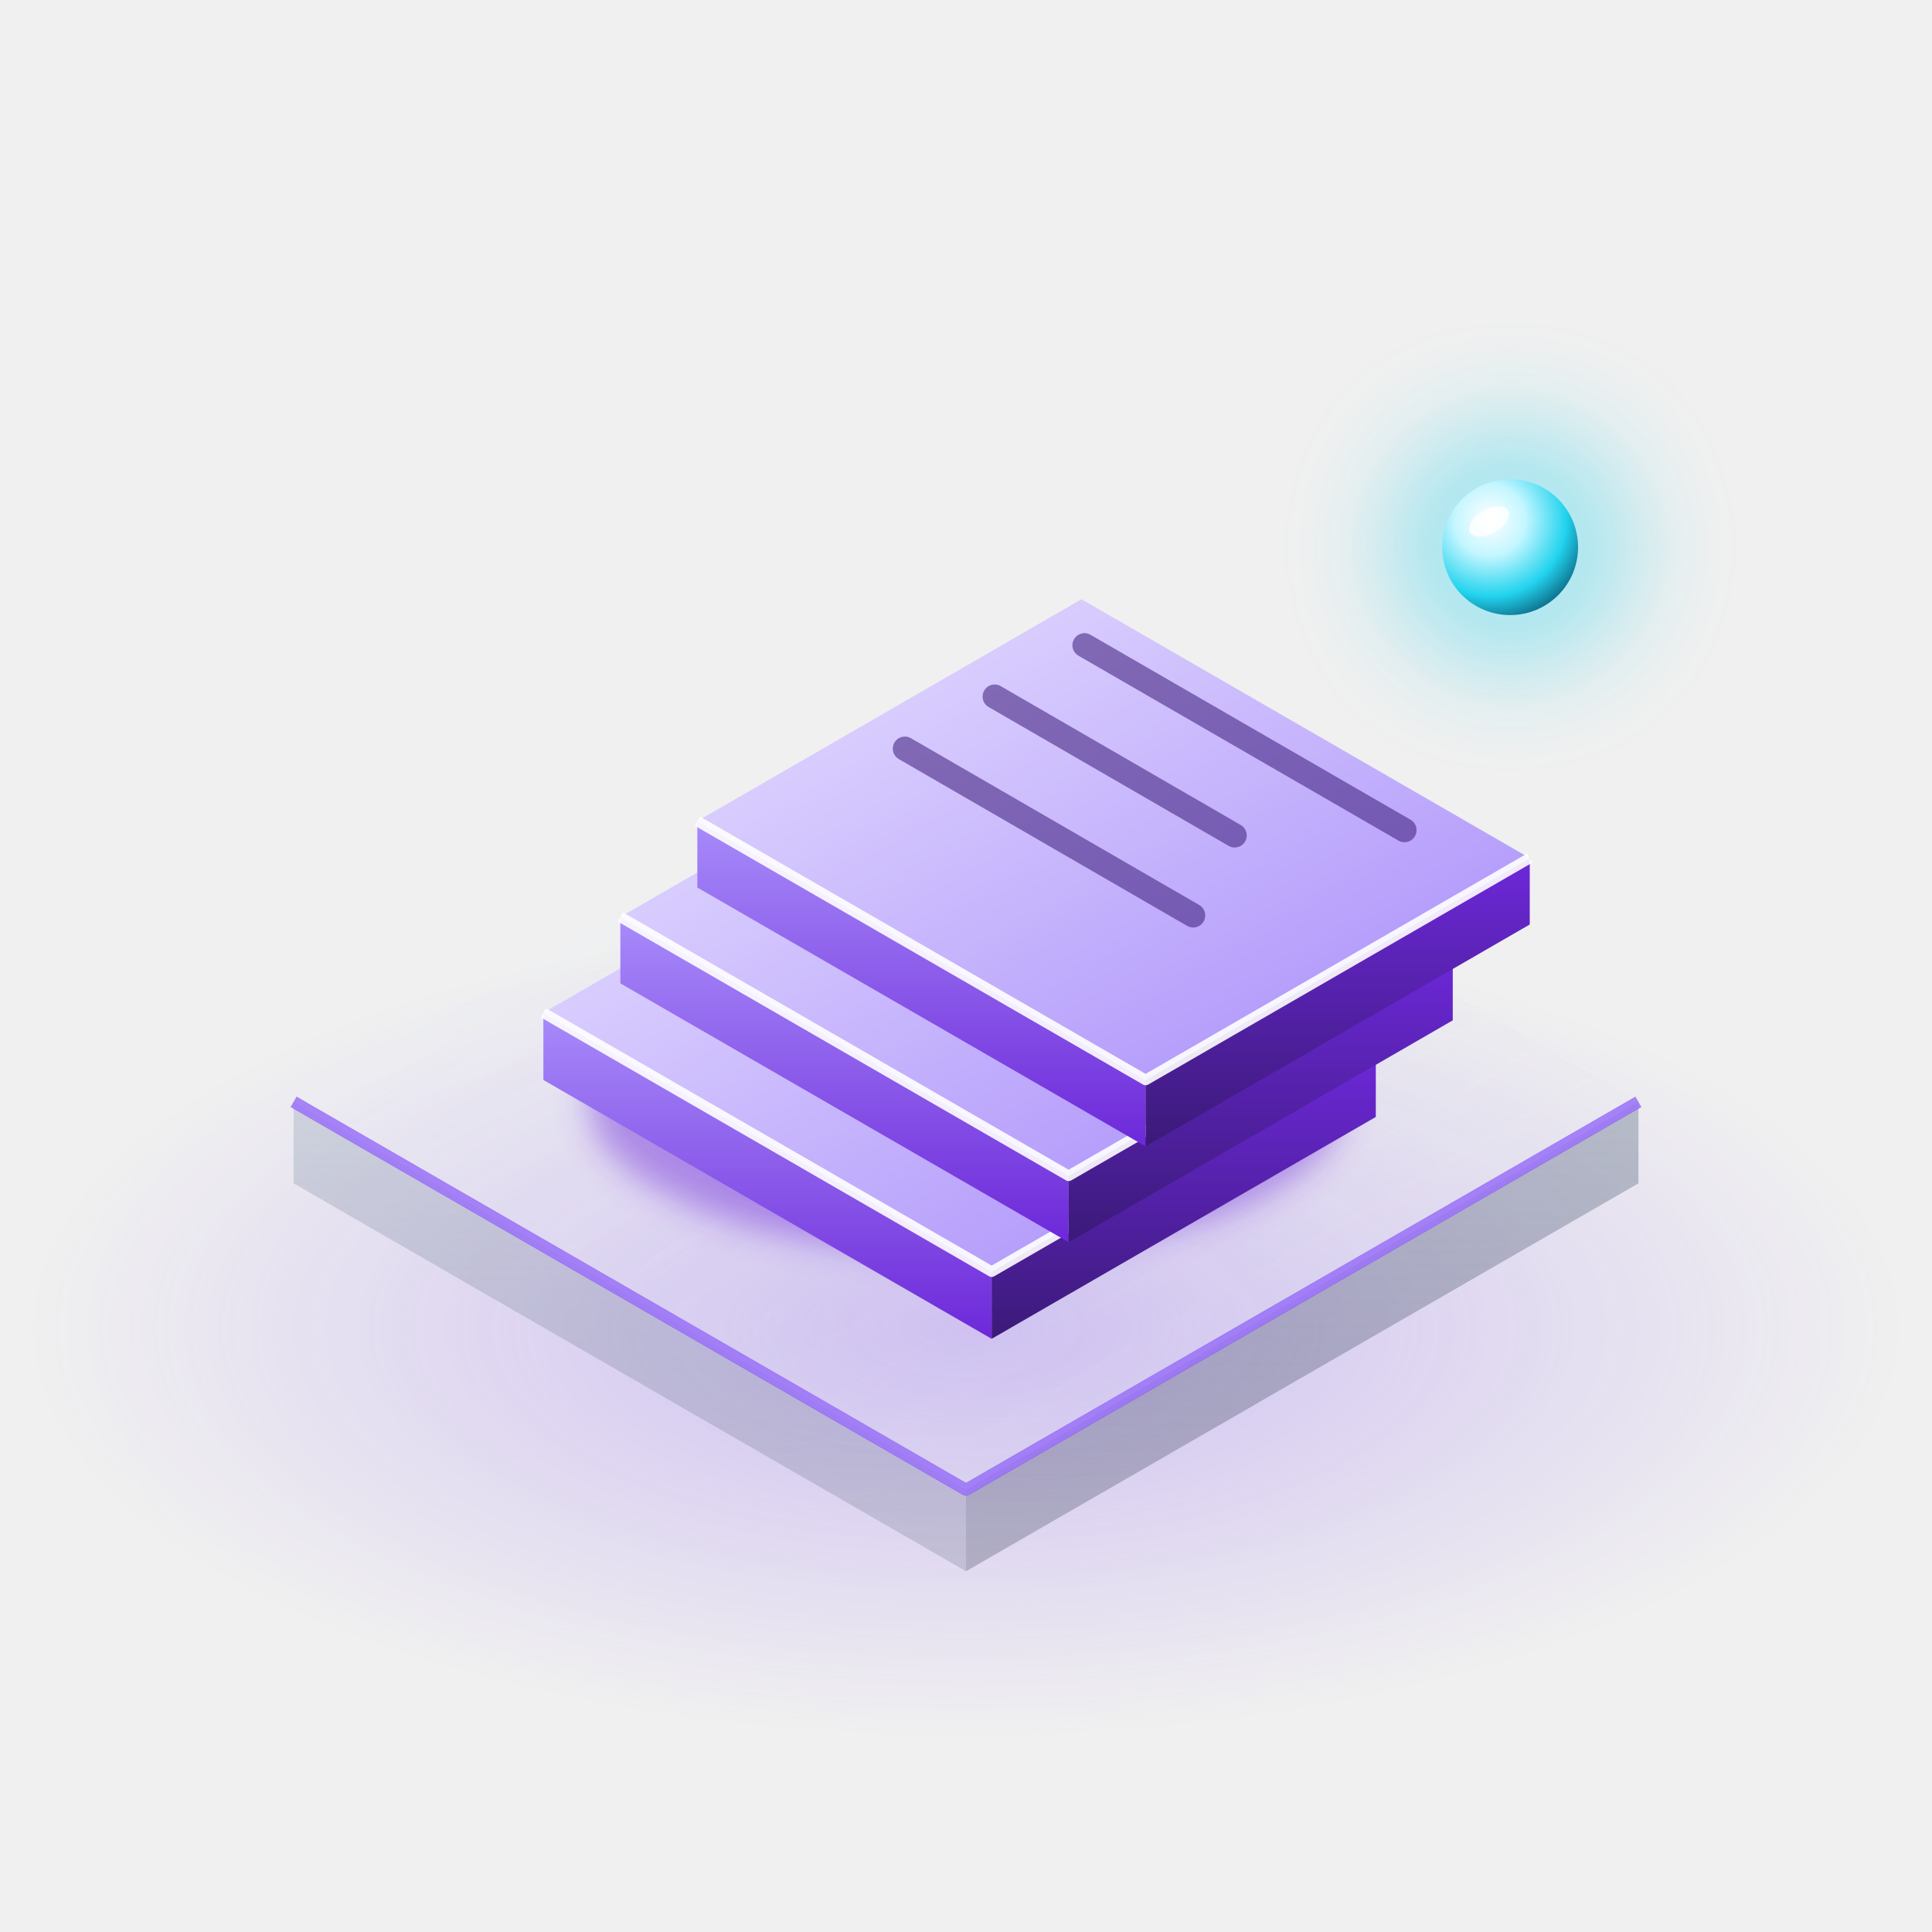
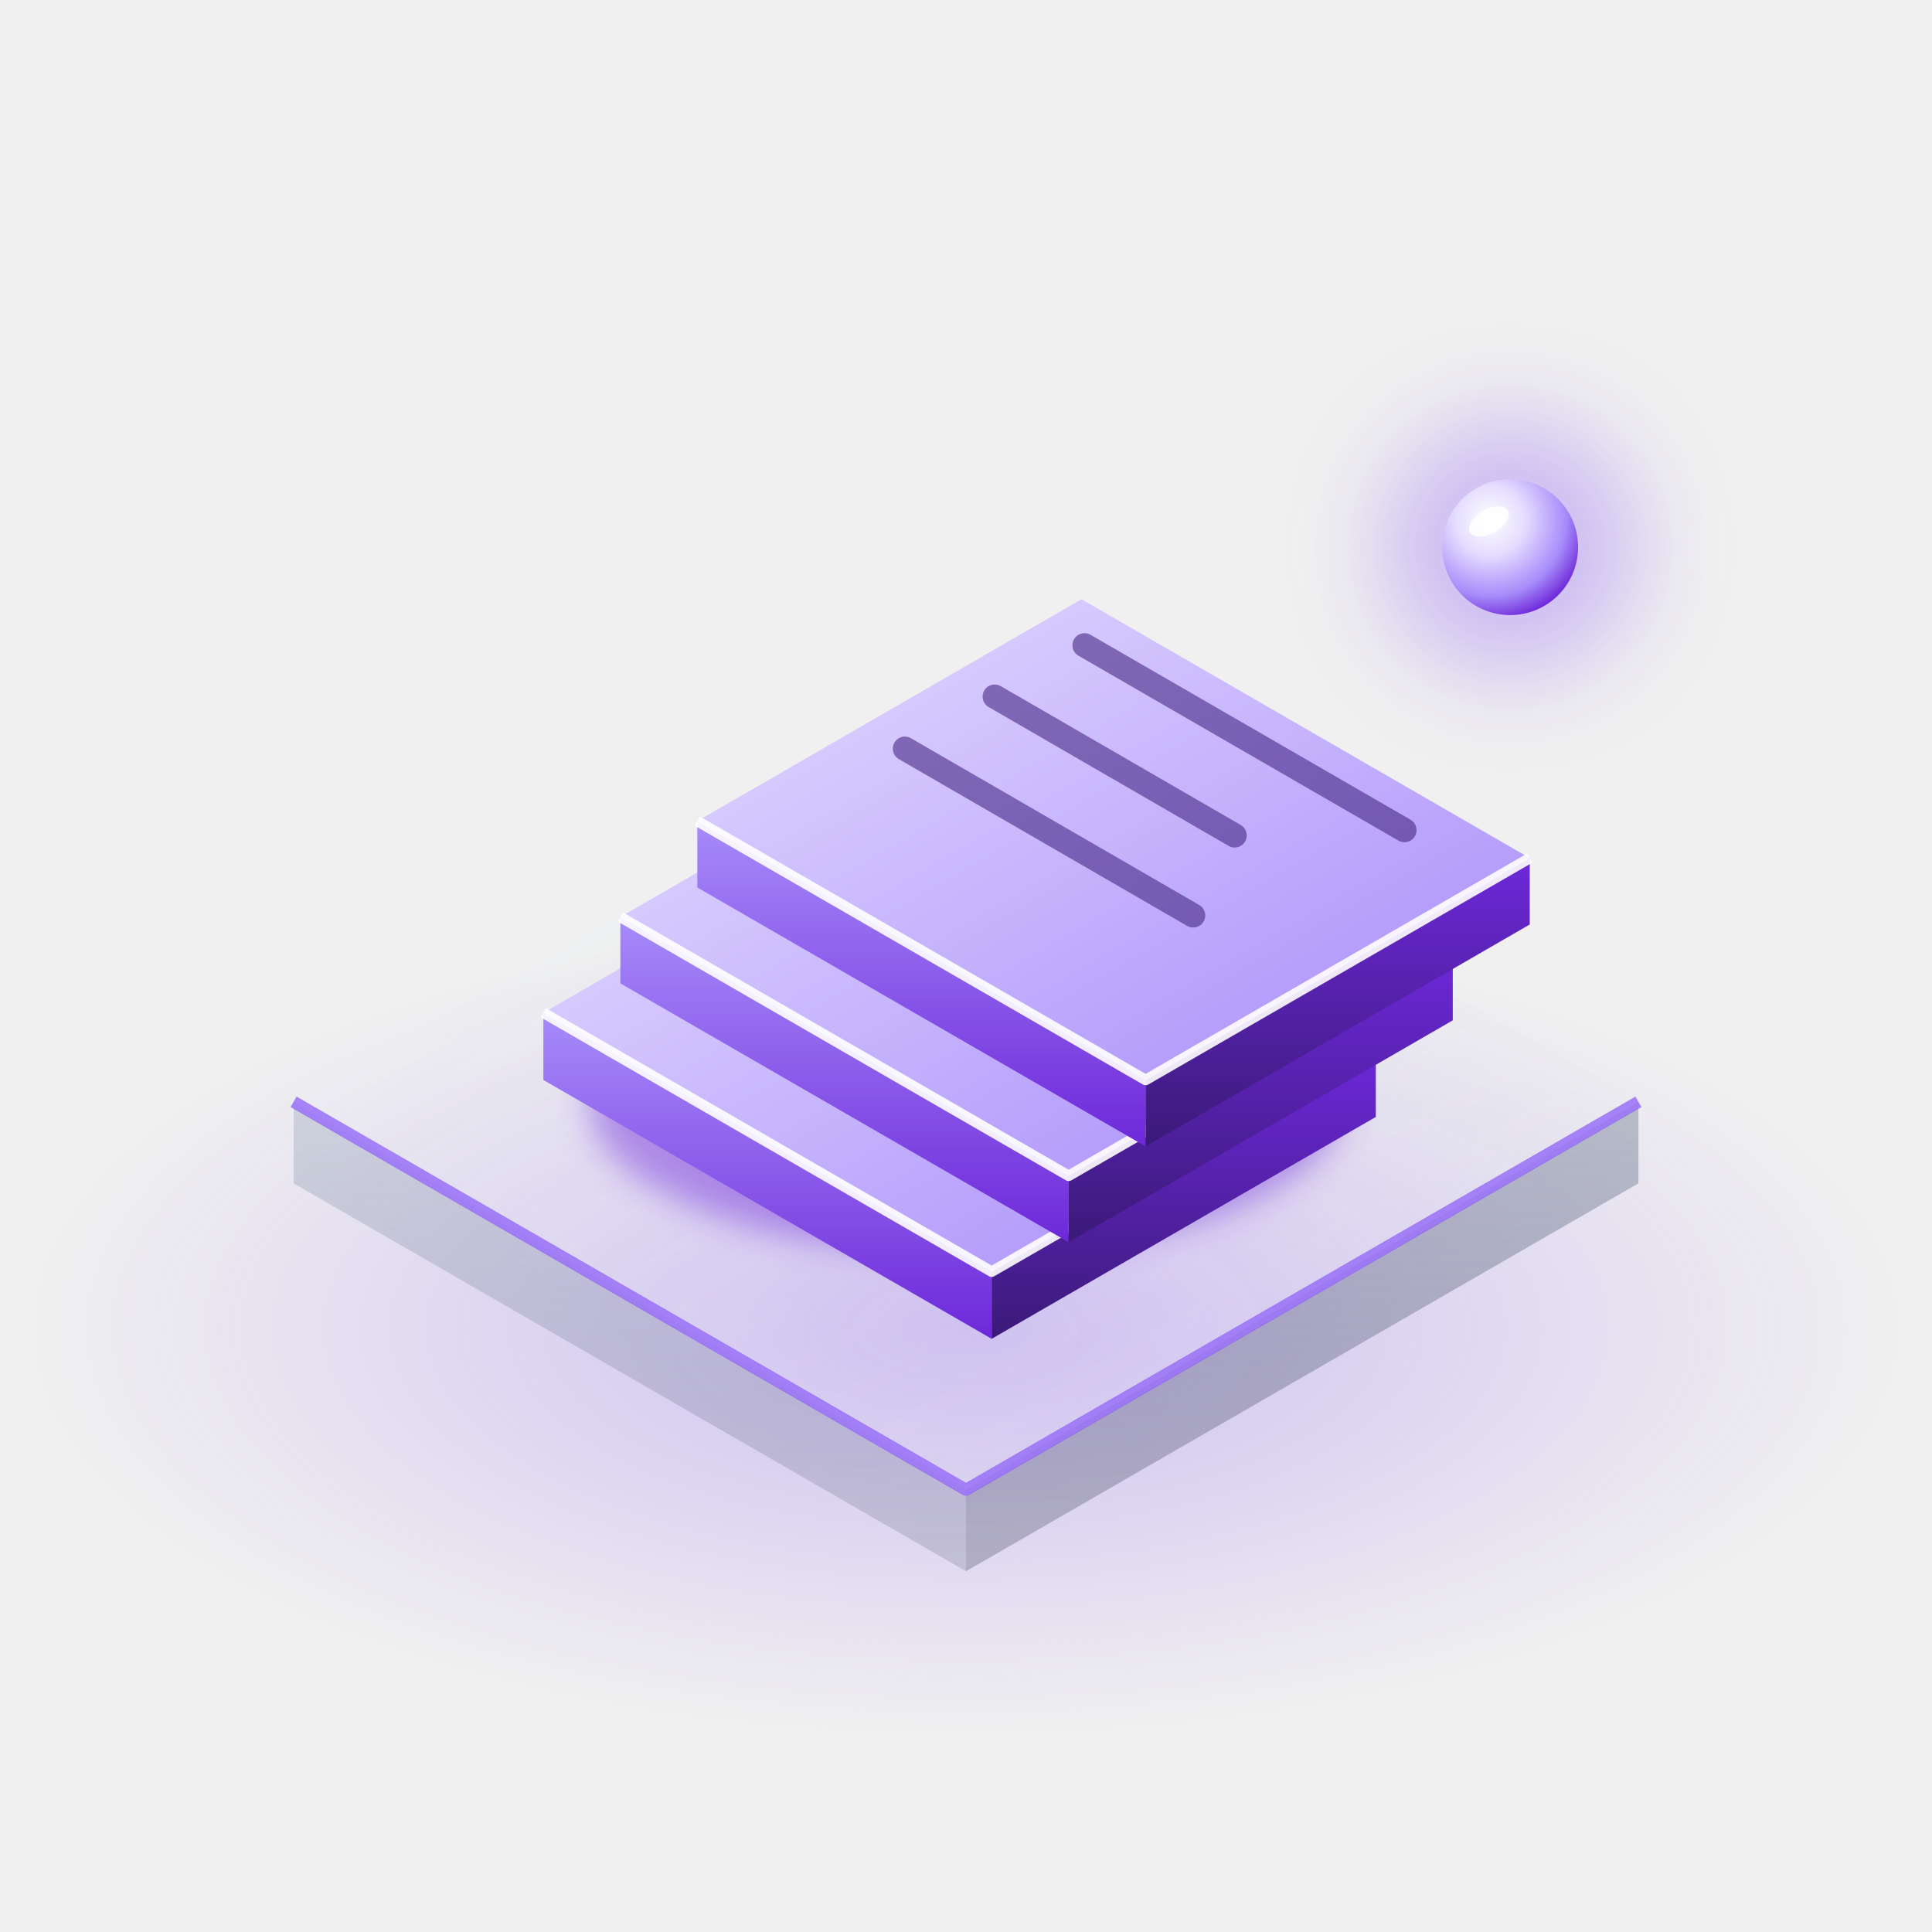
<svg xmlns="http://www.w3.org/2000/svg" viewBox="0 0 256 256" width="256" height="256" fill="none">
  <defs>
    <linearGradient id="llmd-top" x1="0" y1="0" x2="1" y2="1">
-       <stop offset="0" stop-color="#e7e0ff" stop-opacity="1" />
+       <stop offset="0" stop-color="#e4dcff" stop-opacity="1" />
      <stop offset="1" stop-color="#a78bfa" stop-opacity="1" />
    </linearGradient>
    <linearGradient id="llmd-left" x1="0" y1="0" x2="0" y2="1">
      <stop offset="0" stop-color="#a78bfa" stop-opacity="1" />
      <stop offset="1" stop-color="#6d28d9" stop-opacity="1" />
    </linearGradient>
    <linearGradient id="llmd-right" x1="0" y1="0" x2="0" y2="1">
      <stop offset="0" stop-color="#6d28d9" stop-opacity="1" />
      <stop offset="1" stop-color="#3b1a78" stop-opacity="1" />
    </linearGradient>
    <linearGradient id="llmd-spec" x1="0" y1="0" x2="1" y2="1">
      <stop offset="0" stop-color="#ffffff" stop-opacity="0.55" />
      <stop offset="1" stop-color="#ffffff" stop-opacity="0" />
    </linearGradient>
    <linearGradient id="llmd-ptop" x1="0" y1="0" x2="1" y2="1">
      <stop offset="0" stop-color="#f1f5f9" stop-opacity="0.16" />
      <stop offset="1" stop-color="#cbd5e1" stop-opacity="0.06" />
    </linearGradient>
    <linearGradient id="llmd-pleft" x1="0" y1="0" x2="0" y2="1">
      <stop offset="0" stop-color="#94a3b8" stop-opacity="0.35" />
      <stop offset="1" stop-color="#475569" stop-opacity="0.2" />
    </linearGradient>
    <linearGradient id="llmd-pright" x1="0" y1="0" x2="0" y2="1">
      <stop offset="0" stop-color="#64748b" stop-opacity="0.4" />
      <stop offset="1" stop-color="#1e293b" stop-opacity="0.25" />
    </linearGradient>
    <radialGradient id="llmd-halo" cx=".5" cy=".5" r=".5">
      <stop offset="0" stop-color="#8b5cf6" stop-opacity="0.34" />
      <stop offset="1" stop-color="#8b5cf6" stop-opacity="0" />
    </radialGradient>
    <radialGradient id="llmd-orb" cx=".35" cy=".3" r=".75">
      <stop offset="0" stop-color="#ffffff" />
-       <stop offset=".35" stop-color="#c4f6ff" />
-       <stop offset=".75" stop-color="#22d3ee" />
-       <stop offset="1" stop-color="#0e7490" />
+       <stop offset=".35" stop-color="#e4dcff" />
+       <stop offset=".75" stop-color="#a78bfa" />
+       <stop offset="1" stop-color="#6d28d9" />
    </radialGradient>
    <filter id="llmd-blur" x="-50%" y="-50%" width="200%" height="200%">
      <feGaussianBlur stdDeviation="6" />
    </filter>
    <filter id="llmd-soft" x="-50%" y="-50%" width="200%" height="200%">
      <feGaussianBlur stdDeviation="2.2" />
    </filter>
  </defs>
  <ellipse cx="128" cy="176.0" rx="124" ry="54" fill="url(#llmd-halo)" />
  <polygon points="38.9,156.8 128.0,208.2 128.0,197.4 38.9,146.0" fill="url(#llmd-pleft)" />
  <polygon points="217.1,156.8 128.0,208.2 128.0,197.4 217.1,146.0" fill="url(#llmd-pright)" />
  <polygon points="128.0,94.5 217.1,146.0 128.0,197.4 38.9,146.0" fill="url(#llmd-ptop)" />
  <polyline points="38.9,146.0 128.0,197.4 217.1,146.0" fill="none" stroke="#ffffff" stroke-opacity="0.5" stroke-width="1.4" stroke-linejoin="round" />
  <polyline points="38.9,146.0 128.0,197.4 217.1,146.0" fill="none" stroke="#8b5cf6" stroke-width="1.6" stroke-opacity=".75" stroke-linejoin="round" />
  <ellipse cx="128.0" cy="146.0" rx="50" ry="20" fill="#6d28d9" opacity="0.45" filter="url(#llmd-soft)" />
  <polygon points="72.0,143.1 131.4,177.4 131.4,168.5 72.0,134.2" fill="url(#llmd-left)" />
  <polygon points="182.3,148.0 131.4,177.4 131.4,168.5 182.3,139.1" fill="url(#llmd-right)" />
  <polygon points="122.9,104.8 182.3,139.1 131.4,168.5 72.0,134.2" fill="url(#llmd-top)" />
  <polyline points="72.0,134.2 131.4,168.5 182.3,139.1" fill="none" stroke="#ffffff" stroke-opacity="0.9" stroke-width="1.4" stroke-linejoin="round" />
  <polygon points="82.2,130.3 141.6,164.6 141.6,155.8 82.2,121.5" fill="url(#llmd-left)" />
  <polygon points="192.5,135.2 141.6,164.6 141.6,155.8 192.5,126.4" fill="url(#llmd-right)" />
  <polygon points="133.1,92.1 192.5,126.4 141.6,155.8 82.2,121.5" fill="url(#llmd-top)" />
  <polyline points="82.2,121.5 141.6,155.8 192.5,126.4" fill="none" stroke="#ffffff" stroke-opacity="0.9" stroke-width="1.4" stroke-linejoin="round" />
  <polygon points="92.4,117.6 151.8,151.9 151.8,143.1 92.4,108.8" fill="url(#llmd-left)" />
  <polygon points="202.7,122.5 151.8,151.9 151.8,143.1 202.7,113.7" fill="url(#llmd-right)" />
  <polygon points="143.3,79.4 202.7,113.7 151.8,143.1 92.4,108.8" fill="url(#llmd-top)" />
  <polyline points="92.4,108.8 151.8,143.1 202.7,113.7" fill="none" stroke="#ffffff" stroke-opacity="0.9" stroke-width="1.4" stroke-linejoin="round" />
  <line x1="143.7" y1="85.5" x2="186.1" y2="110.0" stroke="#3b1a78" stroke-width="3.2" stroke-linecap="round" opacity=".55" />
  <line x1="131.8" y1="92.3" x2="163.6" y2="110.7" stroke="#3b1a78" stroke-width="3.2" stroke-linecap="round" opacity=".55" />
  <line x1="119.9" y1="99.2" x2="158.1" y2="121.3" stroke="#3b1a78" stroke-width="3.2" stroke-linecap="round" opacity=".55" />
-   <circle cx="200.1" cy="72.5" r="17.1" fill="#22d3ee" opacity=".35" filter="url(#llmd-blur)" />
+   <circle cx="200.1" cy="72.5" r="17.1" fill="#8b5cf6" opacity=".35" filter="url(#llmd-blur)" />
  <circle cx="200.1" cy="72.5" r="9.0" fill="url(#llmd-orb)" />
  <ellipse cx="197.3" cy="69.1" rx="2.9" ry="1.6" fill="#fff" opacity=".85" transform="rotate(-30 197.3 69.1)" />
</svg>
